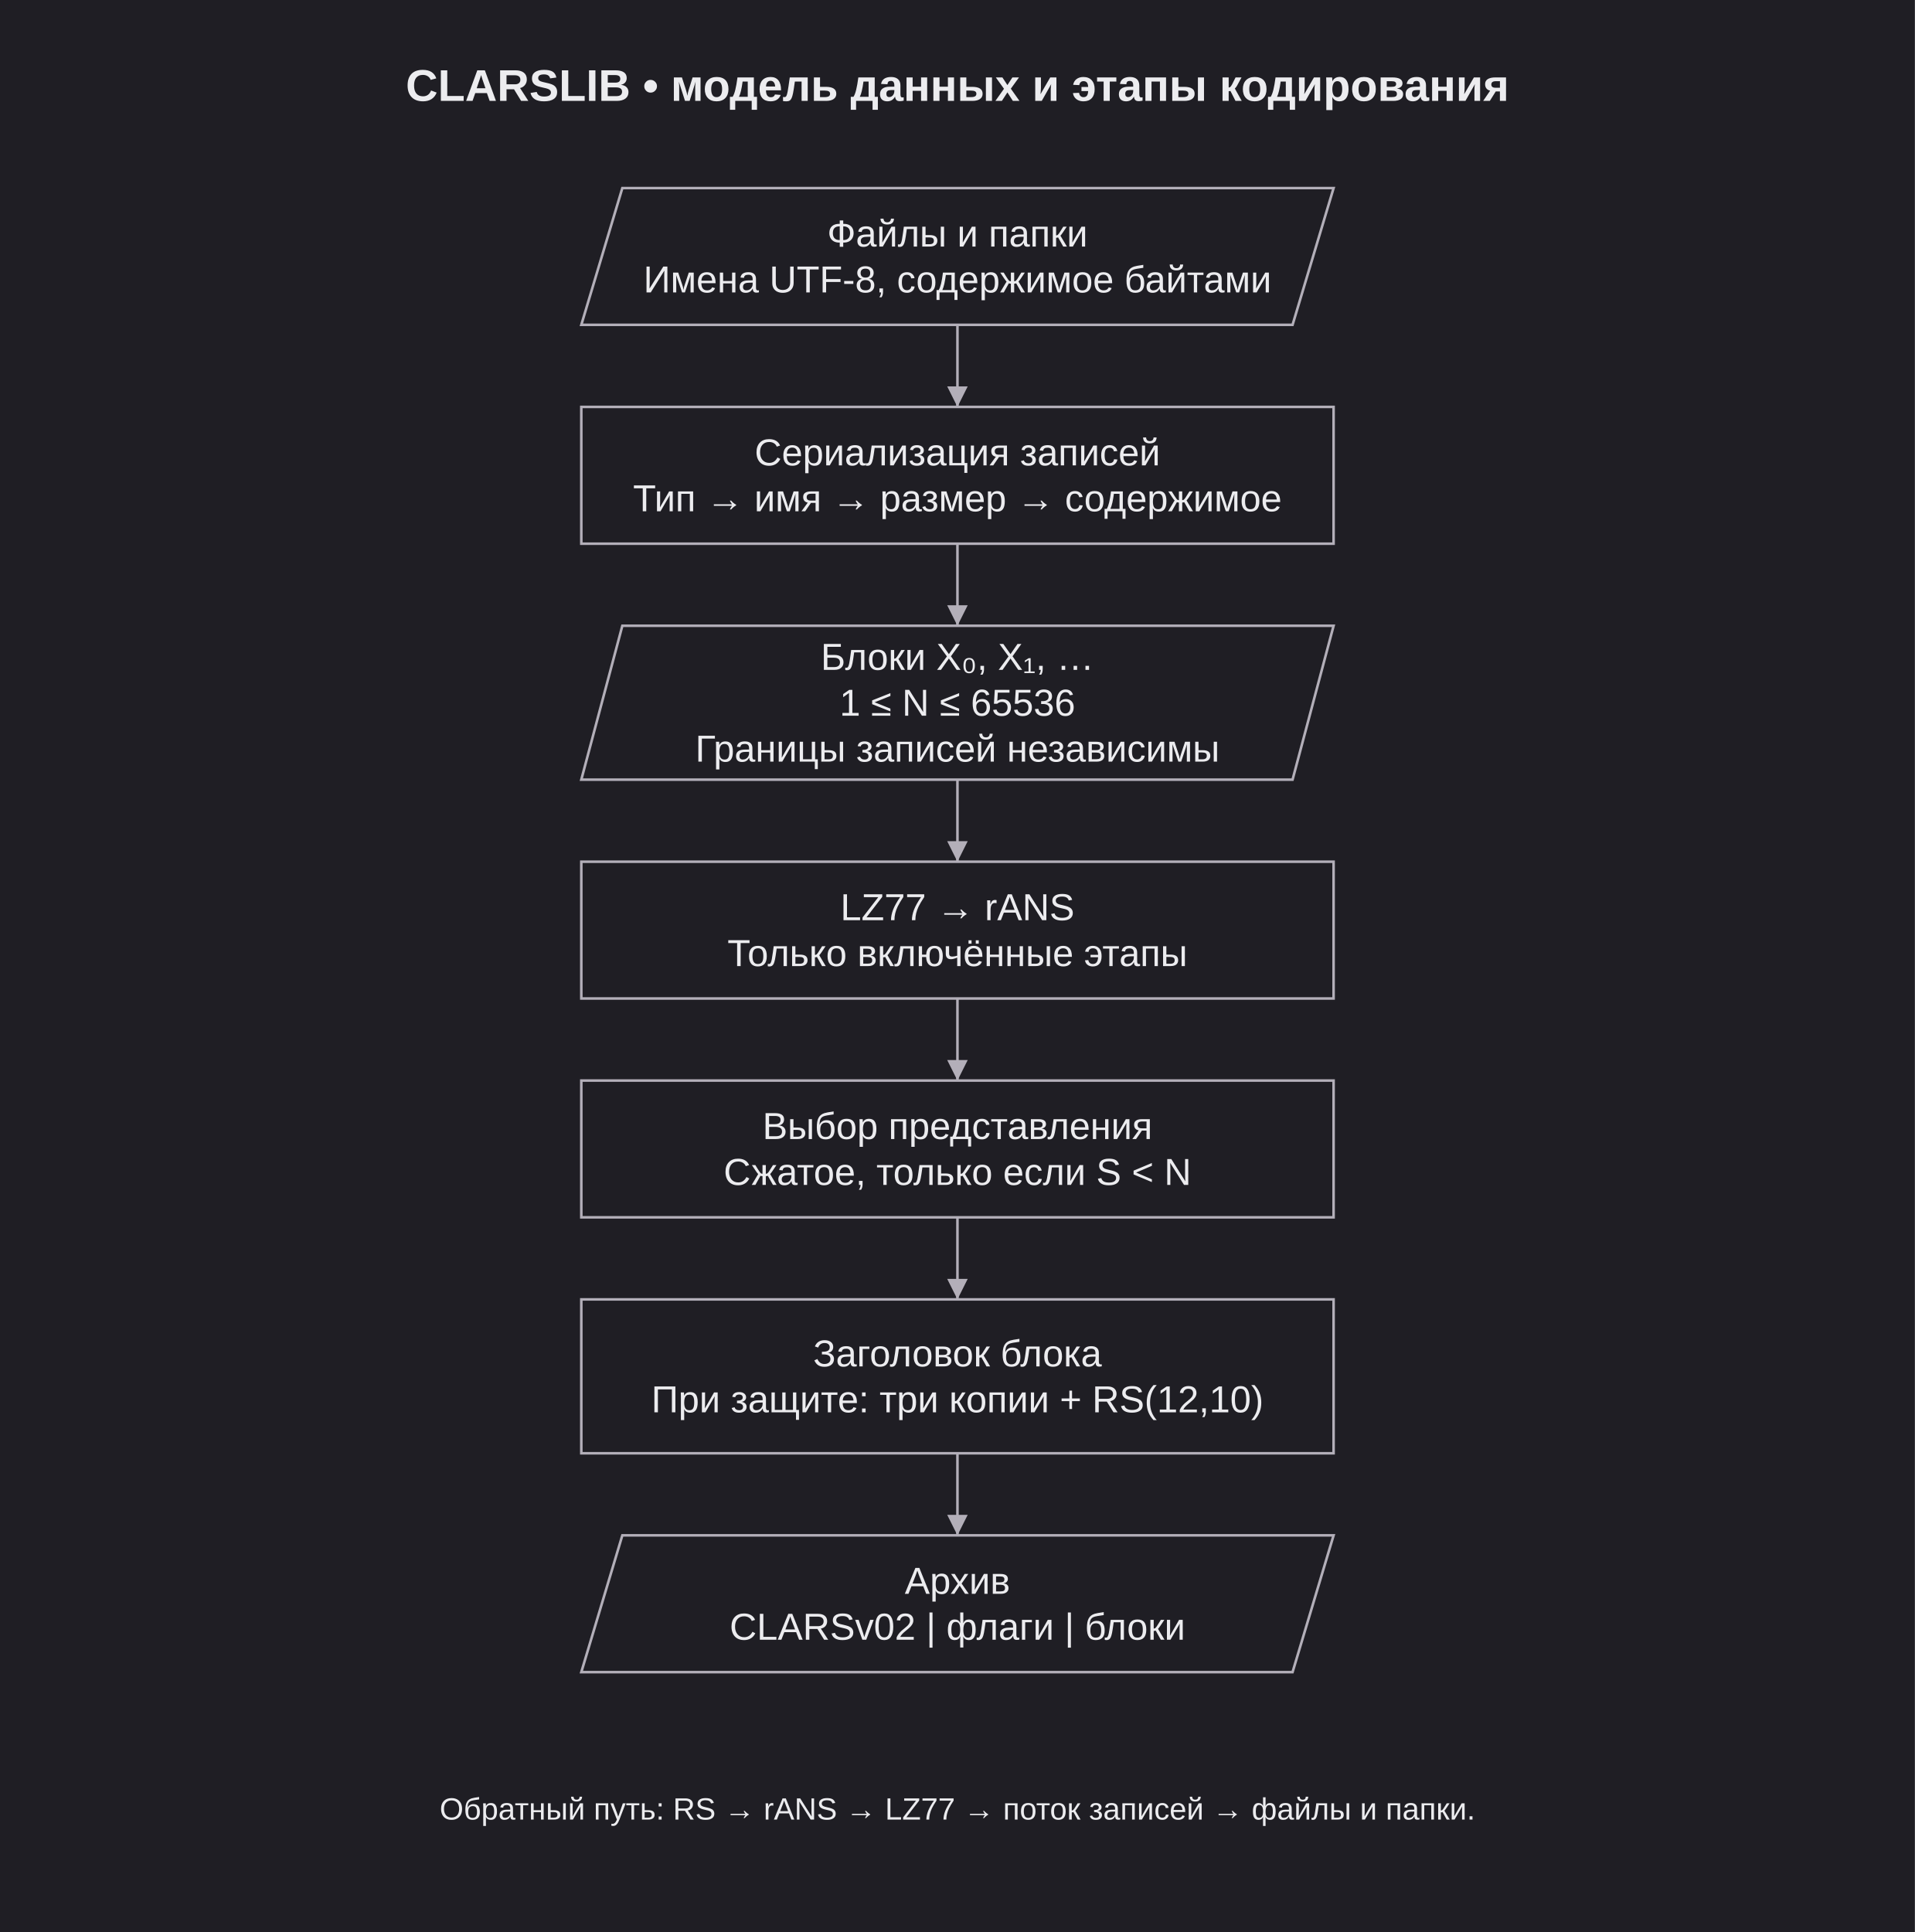
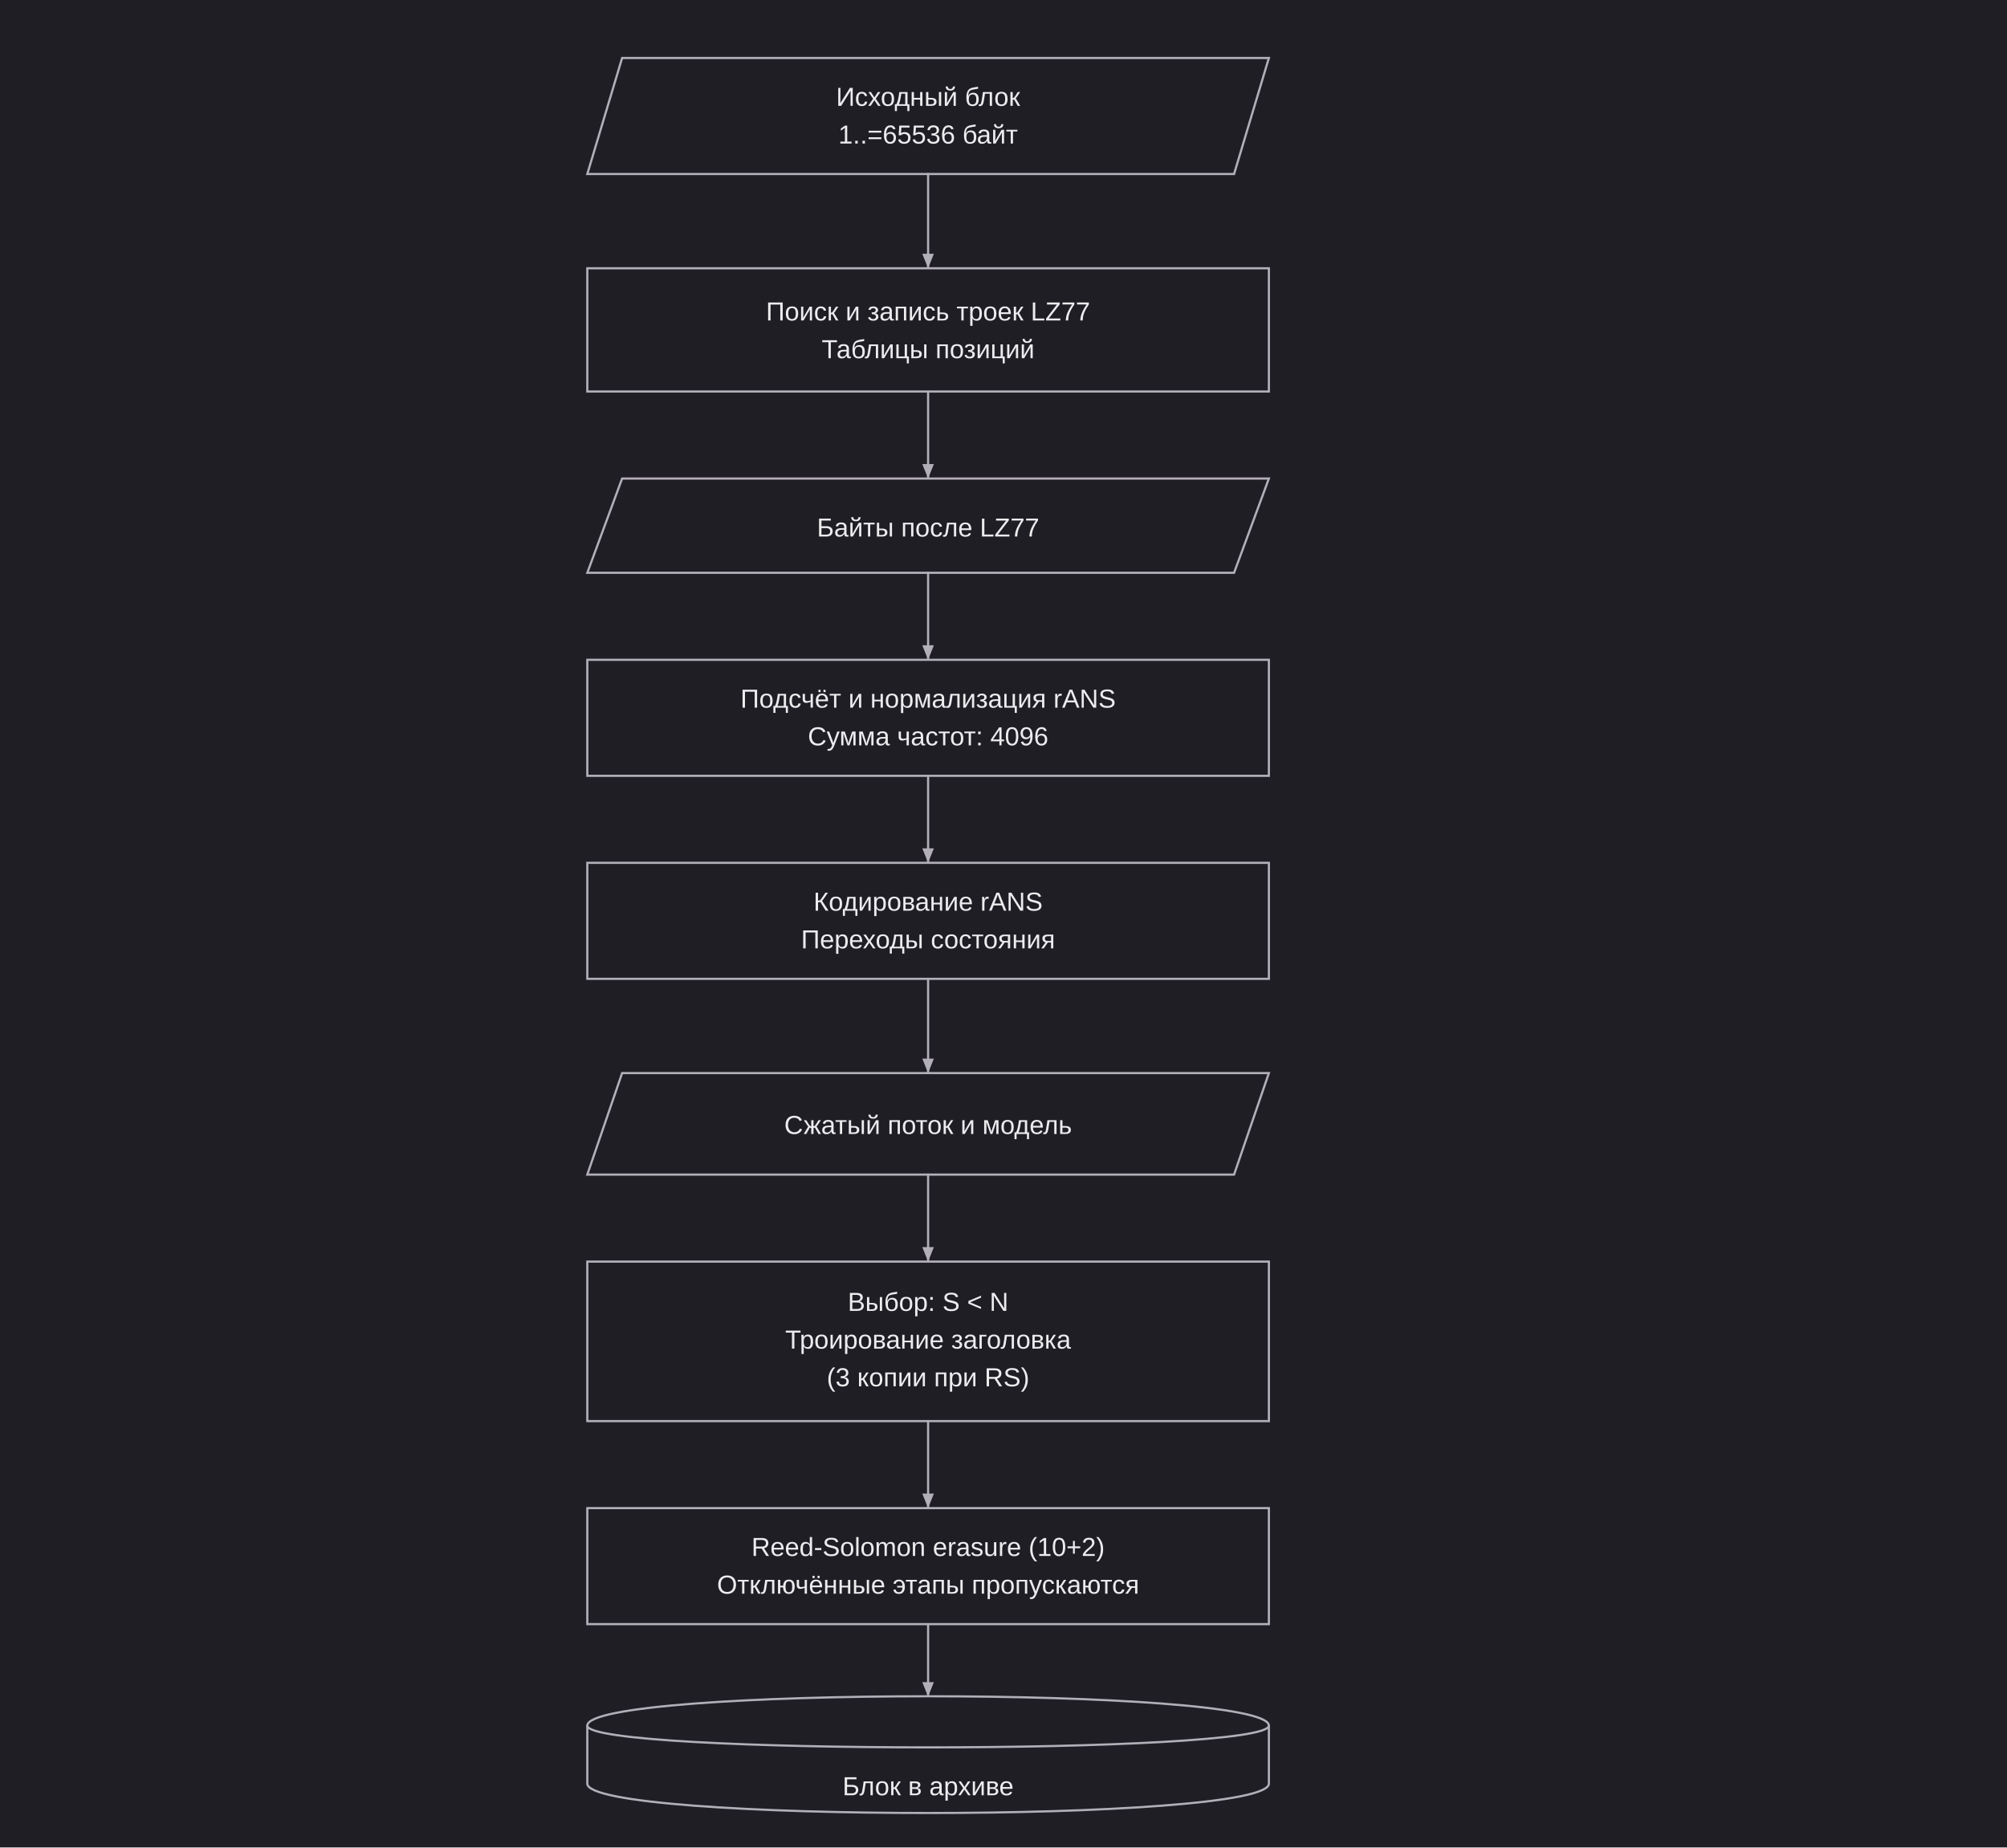
- <svg xmlns="http://www.w3.org/2000/svg" width="1120" height="1130" viewBox="0 0 1120 1130" role="img">
+ <svg xmlns="http://www.w3.org/2000/svg" width="1384" height="1274" viewBox="0 0 1384 1274">
  <defs>
-     <marker id="arrow" viewBox="0 0 10 10" refX="10" refY="5" markerWidth="8" markerHeight="8" orient="auto-start-reverse">
-       <path d="M 0 0 L 10 5 L 0 10 Z" fill="#b3afb9" />
+     <marker id="arrow" viewBox="0 0 10 10" refX="10" refY="5" markerWidth="10" markerHeight="10" markerUnits="userSpaceOnUse" orient="auto">
+       <path d="M 0 1 L 10 5 L 0 9 Z" fill="#b3afb9" />
    </marker>
  </defs>
-   <rect width="100%" height="100%" fill="#1f1e24" />
-   <path d="M560 190 L560 238" fill="none" stroke="#b3afb9" stroke-width="1.5" marker-end="url(#arrow)" />
-   <path d="M560 318 L560 366" fill="none" stroke="#b3afb9" stroke-width="1.5" marker-end="url(#arrow)" />
-   <path d="M560 456 L560 504" fill="none" stroke="#b3afb9" stroke-width="1.5" marker-end="url(#arrow)" />
-   <path d="M560 584 L560 632" fill="none" stroke="#b3afb9" stroke-width="1.5" marker-end="url(#arrow)" />
-   <path d="M560 712 L560 760" fill="none" stroke="#b3afb9" stroke-width="1.5" marker-end="url(#arrow)" />
-   <path d="M560 850 L560 898" fill="none" stroke="#b3afb9" stroke-width="1.5" marker-end="url(#arrow)" />
-   <text x="560" y="50" text-anchor="middle" dominant-baseline="central" font-family="Arial, sans-serif" font-size="26" fill="#ececef" font-weight="700">CLARSLIB • модель данных и этапы кодирования</text>
-   <path d="M 364 110 H 780 L 756 190 H 340 Z" fill="#1f1e24" stroke="#b3afb9" stroke-width="1.5" />
-   <text x="560" y="136.58" text-anchor="middle" dominant-baseline="central" font-family="Arial, sans-serif" font-size="22" fill="#ececef">Файлы и папки</text>
-   <text x="560" y="163.42" text-anchor="middle" dominant-baseline="central" font-family="Arial, sans-serif" font-size="22" fill="#ececef">Имена UTF-8, содержимое байтами</text>
-   <rect x="340" y="238" width="440" height="80" fill="#1f1e24" stroke="#b3afb9" stroke-width="1.5" />
-   <text x="560" y="264.58" text-anchor="middle" dominant-baseline="central" font-family="Arial, sans-serif" font-size="22" fill="#ececef">Сериализация записей</text>
-   <text x="560" y="291.42" text-anchor="middle" dominant-baseline="central" font-family="Arial, sans-serif" font-size="22" fill="#ececef">Тип → имя → размер → содержимое</text>
-   <path d="M 364 366 H 780 L 756 456 H 340 Z" fill="#1f1e24" stroke="#b3afb9" stroke-width="1.5" />
-   <text x="560" y="384.16" text-anchor="middle" dominant-baseline="central" font-family="Arial, sans-serif" font-size="22" fill="#ececef">Блоки X₀, X₁, …</text>
-   <text x="560" y="411" text-anchor="middle" dominant-baseline="central" font-family="Arial, sans-serif" font-size="22" fill="#ececef">1 ≤ N ≤ 65536</text>
-   <text x="560" y="437.84" text-anchor="middle" dominant-baseline="central" font-family="Arial, sans-serif" font-size="22" fill="#ececef">Границы записей независимы</text>
-   <rect x="340" y="504" width="440" height="80" fill="#1f1e24" stroke="#b3afb9" stroke-width="1.5" />
-   <text x="560" y="530.58" text-anchor="middle" dominant-baseline="central" font-family="Arial, sans-serif" font-size="22" fill="#ececef">LZ77 → rANS</text>
-   <text x="560" y="557.42" text-anchor="middle" dominant-baseline="central" font-family="Arial, sans-serif" font-size="22" fill="#ececef">Только включённые этапы</text>
-   <rect x="340" y="632" width="440" height="80" fill="#1f1e24" stroke="#b3afb9" stroke-width="1.5" />
-   <text x="560" y="658.58" text-anchor="middle" dominant-baseline="central" font-family="Arial, sans-serif" font-size="22" fill="#ececef">Выбор представления</text>
-   <text x="560" y="685.42" text-anchor="middle" dominant-baseline="central" font-family="Arial, sans-serif" font-size="22" fill="#ececef">Сжатое, только если S &lt; N</text>
-   <rect x="340" y="760" width="440" height="90" fill="#1f1e24" stroke="#b3afb9" stroke-width="1.5" />
-   <text x="560" y="791.58" text-anchor="middle" dominant-baseline="central" font-family="Arial, sans-serif" font-size="22" fill="#ececef">Заголовок блока</text>
-   <text x="560" y="818.42" text-anchor="middle" dominant-baseline="central" font-family="Arial, sans-serif" font-size="22" fill="#ececef">При защите: три копии + RS(12,10)</text>
-   <path d="M 364 898 H 780 L 756 978 H 340 Z" fill="#1f1e24" stroke="#b3afb9" stroke-width="1.5" />
-   <text x="560" y="924.58" text-anchor="middle" dominant-baseline="central" font-family="Arial, sans-serif" font-size="22" fill="#ececef">Архив</text>
-   <text x="560" y="951.42" text-anchor="middle" dominant-baseline="central" font-family="Arial, sans-serif" font-size="22" fill="#ececef">CLARSv02 | флаги | блоки</text>
-   <text x="560" y="1058" text-anchor="middle" dominant-baseline="central" font-family="Arial, sans-serif" font-size="18" fill="#ececef">Обратный путь: RS → rANS → LZ77 → поток записей → файлы и папки.</text>
+   <rect x="0" y="0" width="1384" height="1274" fill="#1f1e24" />
+   <g id="drawing">
+     <polygon points="429,40 875,40 851,120 405,120" fill="#1f1e24" stroke="#b3afb9" stroke-width="1.5" />
+     <text x="640" y="73" text-anchor="middle" font-family="Arial" font-size="18px" fill="#ececef">Исходный блок</text>
+     <text x="640" y="99" text-anchor="middle" font-family="Arial" font-size="18px" fill="#ececef">1..=65536 байт</text>
+     <path d="M 640 120 L 640 185" fill="none" stroke="#b3afb9" stroke-width="1.5" stroke-linecap="round" marker-end="url(#arrow)" />
+     <rect x="405" y="185" width="470" height="85" fill="#1f1e24" stroke="#b3afb9" stroke-width="1.5" />
+     <text x="640" y="221" text-anchor="middle" font-family="Arial" font-size="18px" fill="#ececef">Поиск и запись троек LZ77</text>
+     <text x="640" y="247" text-anchor="middle" font-family="Arial" font-size="18px" fill="#ececef">Таблицы позиций</text>
+     <path d="M 640 270 L 640 330" fill="none" stroke="#b3afb9" stroke-width="1.5" stroke-linecap="round" marker-end="url(#arrow)" />
+     <polygon points="429,330 875,330 851,395 405,395" fill="#1f1e24" stroke="#b3afb9" stroke-width="1.5" />
+     <text x="640" y="370" text-anchor="middle" font-family="Arial" font-size="18px" fill="#ececef">Байты после LZ77</text>
+     <path d="M 640 395 L 640 455" fill="none" stroke="#b3afb9" stroke-width="1.5" stroke-linecap="round" marker-end="url(#arrow)" />
+     <rect x="405" y="455" width="470" height="80" fill="#1f1e24" stroke="#b3afb9" stroke-width="1.5" />
+     <text x="640" y="488" text-anchor="middle" font-family="Arial" font-size="18px" fill="#ececef">Подсчёт и нормализация rANS</text>
+     <text x="640" y="514" text-anchor="middle" font-family="Arial" font-size="18px" fill="#ececef">Сумма частот: 4096</text>
+     <path d="M 640 535 L 640 595" fill="none" stroke="#b3afb9" stroke-width="1.5" stroke-linecap="round" marker-end="url(#arrow)" />
+     <rect x="405" y="595" width="470" height="80" fill="#1f1e24" stroke="#b3afb9" stroke-width="1.5" />
+     <text x="640" y="628" text-anchor="middle" font-family="Arial" font-size="18px" fill="#ececef">Кодирование rANS</text>
+     <text x="640" y="654" text-anchor="middle" font-family="Arial" font-size="18px" fill="#ececef">Переходы состояния</text>
+     <path d="M 640 675 L 640 740" fill="none" stroke="#b3afb9" stroke-width="1.5" stroke-linecap="round" marker-end="url(#arrow)" />
+     <polygon points="429,740 875,740 851,810 405,810" fill="#1f1e24" stroke="#b3afb9" stroke-width="1.5" />
+     <text x="640" y="782" text-anchor="middle" font-family="Arial" font-size="18px" fill="#ececef">Сжатый поток и модель</text>
+     <path d="M 640 810 L 640 870" fill="none" stroke="#b3afb9" stroke-width="1.5" stroke-linecap="round" marker-end="url(#arrow)" />
+     <rect x="405" y="870" width="470" height="110" fill="#1f1e24" stroke="#b3afb9" stroke-width="1.5" />
+     <text x="640" y="904" text-anchor="middle" font-family="Arial" font-size="18px" fill="#ececef">Выбор: S &lt; N</text>
+     <text x="640" y="930" text-anchor="middle" font-family="Arial" font-size="18px" fill="#ececef">Троирование заголовка</text>
+     <text x="640" y="956" text-anchor="middle" font-family="Arial" font-size="18px" fill="#ececef">(3 копии при RS)</text>
+     <path d="M 640 980 L 640 1040" fill="none" stroke="#b3afb9" stroke-width="1.5" stroke-linecap="round" marker-end="url(#arrow)" />
+     <rect x="405" y="1040" width="470" height="80" fill="#1f1e24" stroke="#b3afb9" stroke-width="1.5" />
+     <text x="640" y="1073" text-anchor="middle" font-family="Arial" font-size="18px" fill="#ececef">Reed-Solomon erasure (10+2)</text>
+     <text x="640" y="1099" text-anchor="middle" font-family="Arial" font-size="18px" fill="#ececef">Отключённые этапы пропускаются</text>
+     <path d="M 640 1120 L 640 1170" fill="none" stroke="#b3afb9" stroke-width="1.5" stroke-linecap="round" marker-end="url(#arrow)" />
+     <path d="M 405 1190 C 405 1163 875 1163 875 1190 L 875 1230 C 875 1257 405 1257 405 1230 Z" fill="#1f1e24" stroke="#b3afb9" stroke-width="1.5" />
+     <path d="M 405 1190 C 405 1210 875 1210 875 1190" fill="none" stroke="#b3afb9" stroke-width="1.5" />
+     <text x="640" y="1238" text-anchor="middle" font-family="Arial" font-size="18px" fill="#ececef">Блок в архиве</text>
+   </g>
</svg>
